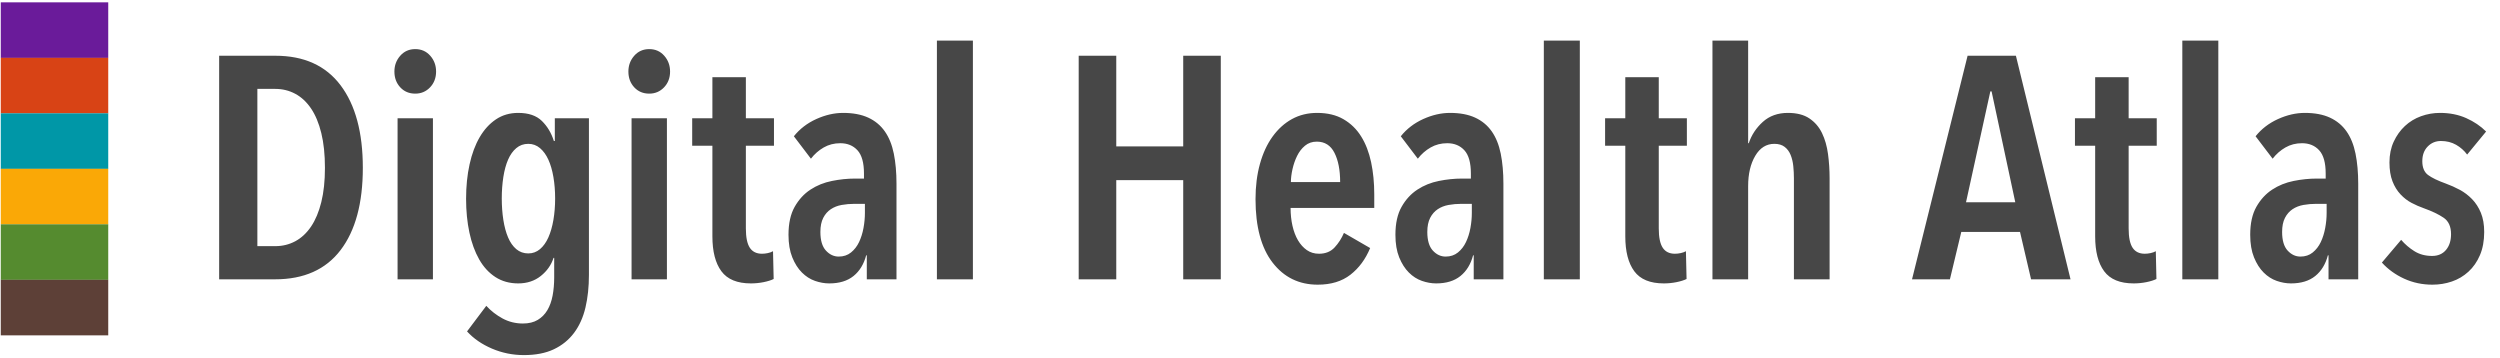
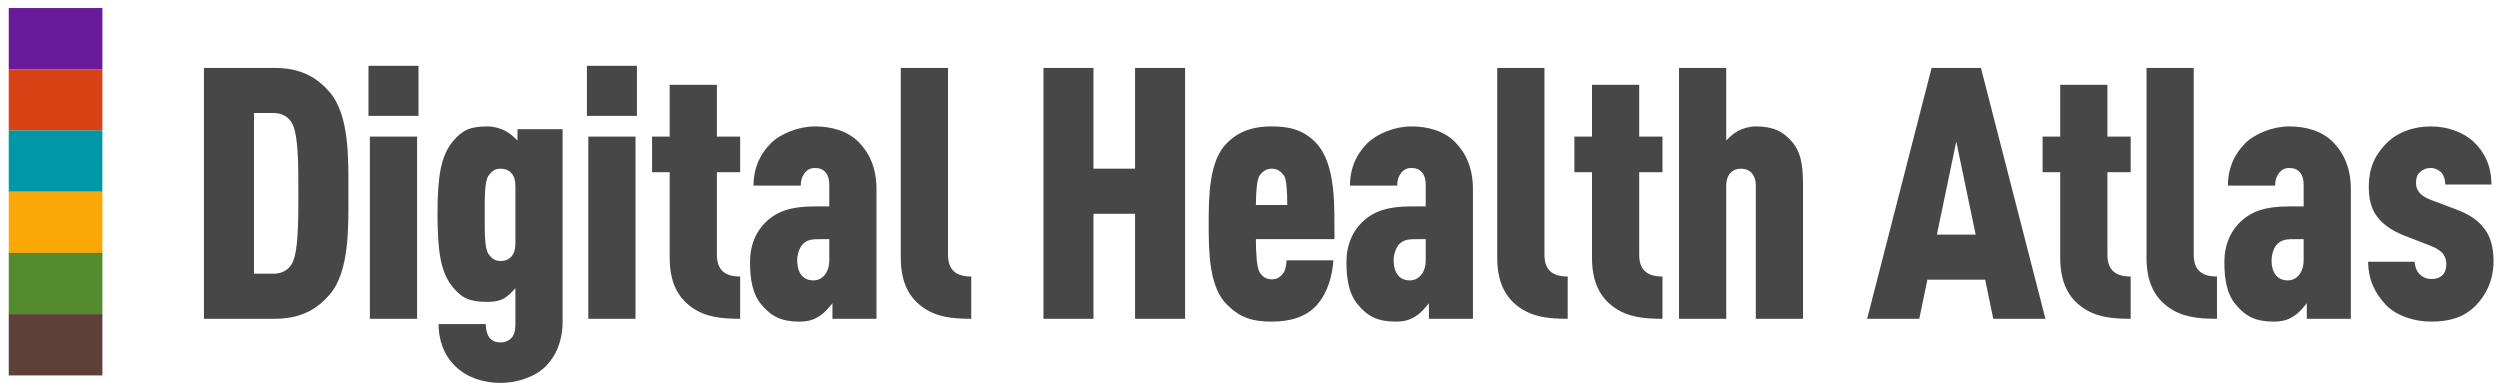
- <svg xmlns="http://www.w3.org/2000/svg" width="168" height="24" viewBox="0 0 168 24">
+ <svg xmlns="http://www.w3.org/2000/svg" width="149" height="23" viewBox="0 0 149 23">
  <g fill="none" fill-rule="evenodd">
-     <path fill="#474747" d="M24.382,11.279 C24.382,13.656 23.884,15.498 22.886,16.807 C21.889,18.115 20.421,18.77 18.483,18.77 L14.727,18.77 L14.727,3.746 L18.504,3.746 C20.428,3.746 21.889,4.407 22.886,5.73 C23.884,7.053 24.382,8.902 24.382,11.279 Z M21.836,11.279 C21.836,10.388 21.755,9.61 21.592,8.945 C21.429,8.28 21.199,7.728 20.902,7.29 C20.605,6.851 20.252,6.522 19.841,6.303 C19.431,6.084 18.985,5.974 18.504,5.974 L17.295,5.974 L17.295,16.541 L18.504,16.541 C18.985,16.541 19.431,16.432 19.841,16.213 C20.252,15.993 20.605,15.664 20.902,15.226 C21.199,14.787 21.429,14.239 21.592,13.581 C21.755,12.923 21.836,12.156 21.836,11.279 Z M29.305,4.807 C29.305,5.231 29.171,5.585 28.902,5.868 C28.633,6.151 28.301,6.292 27.905,6.292 C27.495,6.292 27.159,6.151 26.897,5.868 C26.635,5.585 26.504,5.231 26.504,4.807 C26.504,4.397 26.635,4.043 26.897,3.746 C27.159,3.449 27.495,3.3 27.905,3.3 C28.315,3.3 28.651,3.449 28.913,3.746 C29.175,4.043 29.305,4.397 29.305,4.807 Z M26.717,18.77 L26.717,7.947 L29.093,7.947 L29.093,18.77 L26.717,18.77 Z M39.576,18.473 C39.576,19.279 39.498,20.011 39.342,20.669 C39.187,21.327 38.932,21.892 38.579,22.366 C38.225,22.84 37.772,23.208 37.22,23.47 C36.669,23.732 35.997,23.862 35.205,23.862 C34.455,23.862 33.74,23.717 33.061,23.427 C32.382,23.137 31.824,22.752 31.385,22.271 L32.679,20.552 C32.991,20.892 33.355,21.175 33.772,21.401 C34.19,21.627 34.646,21.74 35.141,21.74 C35.537,21.74 35.869,21.659 36.138,21.496 C36.407,21.334 36.623,21.114 36.785,20.839 C36.948,20.563 37.065,20.237 37.136,19.862 C37.206,19.488 37.242,19.081 37.242,18.642 L37.242,17.327 L37.199,17.327 C37.044,17.808 36.757,18.214 36.34,18.547 C35.923,18.879 35.417,19.045 34.823,19.045 C34.243,19.045 33.733,18.904 33.295,18.621 C32.856,18.338 32.492,17.942 32.202,17.433 C31.912,16.923 31.693,16.322 31.544,15.629 C31.396,14.936 31.321,14.179 31.321,13.358 C31.321,12.524 31.399,11.753 31.555,11.046 C31.71,10.338 31.937,9.73 32.234,9.221 C32.531,8.711 32.895,8.312 33.327,8.022 C33.758,7.732 34.257,7.587 34.823,7.587 C35.516,7.587 36.046,7.767 36.414,8.128 C36.782,8.489 37.051,8.938 37.22,9.475 L37.284,9.475 L37.284,7.947 L39.576,7.947 L39.576,18.473 Z M37.305,13.337 C37.305,12.828 37.266,12.347 37.189,11.894 C37.111,11.442 36.998,11.053 36.849,10.727 C36.701,10.402 36.513,10.144 36.287,9.953 C36.06,9.762 35.799,9.666 35.502,9.666 C35.19,9.666 34.922,9.762 34.695,9.953 C34.469,10.144 34.285,10.402 34.144,10.727 C34.002,11.053 33.896,11.442 33.825,11.894 C33.755,12.347 33.719,12.828 33.719,13.337 C33.719,13.847 33.755,14.328 33.825,14.78 C33.896,15.233 34.002,15.625 34.144,15.958 C34.285,16.29 34.469,16.552 34.695,16.743 C34.922,16.934 35.19,17.03 35.502,17.03 C35.799,17.03 36.06,16.934 36.287,16.743 C36.513,16.552 36.701,16.29 36.849,15.958 C36.998,15.625 37.111,15.233 37.189,14.78 C37.266,14.328 37.305,13.847 37.305,13.337 Z M45.029,4.807 C45.029,5.231 44.895,5.585 44.626,5.868 C44.357,6.151 44.025,6.292 43.629,6.292 C43.219,6.292 42.883,6.151 42.621,5.868 C42.359,5.585 42.228,5.231 42.228,4.807 C42.228,4.397 42.359,4.043 42.621,3.746 C42.883,3.449 43.219,3.3 43.629,3.3 C44.039,3.3 44.375,3.449 44.637,3.746 C44.899,4.043 45.029,4.397 45.029,4.807 Z M42.441,18.77 L42.441,7.947 L44.817,7.947 L44.817,18.77 L42.441,18.77 Z M50.122,9.794 L50.122,15.353 C50.122,15.947 50.211,16.379 50.387,16.648 C50.564,16.916 50.837,17.051 51.204,17.051 C51.332,17.051 51.463,17.037 51.597,17.008 C51.731,16.98 51.848,16.938 51.947,16.881 L51.99,18.748 C51.82,18.833 51.593,18.904 51.311,18.961 C51.028,19.017 50.745,19.045 50.462,19.045 C49.542,19.045 48.881,18.773 48.478,18.228 C48.075,17.684 47.873,16.902 47.873,15.884 L47.873,9.794 L46.515,9.794 L46.515,7.947 L47.873,7.947 L47.873,5.189 L50.122,5.189 L50.122,7.947 L52.011,7.947 L52.011,9.794 L50.122,9.794 Z M58.122,13.698 L57.422,13.698 C57.125,13.698 56.838,13.723 56.563,13.772 C56.287,13.822 56.043,13.917 55.83,14.059 C55.618,14.2 55.448,14.395 55.321,14.642 C55.194,14.89 55.13,15.205 55.13,15.587 C55.13,16.152 55.254,16.57 55.502,16.839 C55.749,17.107 56.036,17.242 56.361,17.242 C56.686,17.242 56.962,17.15 57.188,16.966 C57.415,16.782 57.595,16.549 57.73,16.266 C57.864,15.983 57.963,15.668 58.027,15.321 C58.09,14.975 58.122,14.639 58.122,14.313 L58.122,13.698 Z M58.207,17.157 C58.051,17.751 57.769,18.214 57.358,18.547 C56.948,18.879 56.403,19.045 55.724,19.045 C55.413,19.045 55.095,18.989 54.769,18.876 C54.444,18.763 54.151,18.575 53.889,18.313 C53.627,18.052 53.411,17.712 53.242,17.295 C53.072,16.877 52.987,16.372 52.987,15.778 C52.987,15.014 53.125,14.388 53.401,13.9 C53.677,13.412 54.03,13.026 54.462,12.743 C54.893,12.46 55.374,12.266 55.905,12.16 C56.435,12.053 56.955,12 57.464,12 L58.059,12 L58.059,11.661 C58.059,10.939 57.914,10.42 57.624,10.101 C57.333,9.783 56.948,9.624 56.467,9.624 C56.057,9.624 55.685,9.719 55.353,9.91 C55.021,10.101 54.734,10.352 54.494,10.664 L53.348,9.157 C53.744,8.662 54.246,8.276 54.854,8 C55.463,7.725 56.064,7.587 56.658,7.587 C57.323,7.587 57.885,7.693 58.345,7.905 C58.805,8.117 59.176,8.425 59.459,8.828 C59.742,9.231 59.944,9.73 60.064,10.324 C60.184,10.918 60.244,11.59 60.244,12.34 L60.244,18.77 L58.249,18.77 L58.249,17.157 L58.207,17.157 Z M62.96,18.77 L62.96,2.727 L65.379,2.727 L65.379,18.77 L62.96,18.77 Z M79.512,18.77 L79.512,12.107 L75.013,12.107 L75.013,18.77 L72.488,18.77 L72.488,3.746 L75.013,3.746 L75.013,9.836 L79.512,9.836 L79.512,3.746 L82.037,3.746 L82.037,18.77 L79.512,18.77 Z M86.727,13.974 C86.727,14.398 86.769,14.798 86.854,15.173 C86.939,15.548 87.063,15.873 87.225,16.149 C87.388,16.425 87.586,16.644 87.82,16.807 C88.053,16.969 88.325,17.051 88.637,17.051 C89.075,17.051 89.425,16.909 89.687,16.626 C89.949,16.343 90.157,16.018 90.313,15.65 L92.074,16.669 C91.763,17.419 91.321,18.016 90.748,18.462 C90.175,18.908 89.443,19.13 88.552,19.13 C87.293,19.13 86.281,18.635 85.517,17.645 C84.753,16.655 84.371,15.233 84.371,13.38 C84.371,12.517 84.47,11.728 84.668,11.014 C84.866,10.299 85.149,9.687 85.517,9.178 C85.885,8.669 86.32,8.276 86.822,8 C87.324,7.725 87.887,7.587 88.509,7.587 C89.202,7.587 89.793,7.728 90.281,8.011 C90.769,8.294 91.165,8.679 91.469,9.168 C91.774,9.656 91.996,10.232 92.138,10.897 C92.279,11.562 92.35,12.283 92.35,13.061 L92.35,13.974 L86.727,13.974 Z M90.058,12.234 C90.058,11.427 89.931,10.773 89.676,10.271 C89.422,9.769 89.026,9.518 88.488,9.518 C88.177,9.518 87.912,9.61 87.692,9.794 C87.473,9.977 87.296,10.207 87.162,10.483 C87.027,10.759 86.925,11.056 86.854,11.374 C86.783,11.693 86.748,11.979 86.748,12.234 L90.058,12.234 Z M98.907,13.698 L98.207,13.698 C97.91,13.698 97.623,13.723 97.347,13.772 C97.071,13.822 96.827,13.917 96.615,14.059 C96.403,14.2 96.233,14.395 96.106,14.642 C95.979,14.89 95.915,15.205 95.915,15.587 C95.915,16.152 96.039,16.57 96.286,16.839 C96.534,17.107 96.82,17.242 97.146,17.242 C97.471,17.242 97.747,17.15 97.973,16.966 C98.2,16.782 98.38,16.549 98.514,16.266 C98.649,15.983 98.748,15.668 98.812,15.321 C98.875,14.975 98.907,14.639 98.907,14.313 L98.907,13.698 Z M98.992,17.157 C98.836,17.751 98.553,18.214 98.143,18.547 C97.733,18.879 97.188,19.045 96.509,19.045 C96.198,19.045 95.88,18.989 95.554,18.876 C95.229,18.763 94.935,18.575 94.674,18.313 C94.412,18.052 94.196,17.712 94.026,17.295 C93.857,16.877 93.772,16.372 93.772,15.778 C93.772,15.014 93.91,14.388 94.186,13.9 C94.461,13.412 94.815,13.026 95.247,12.743 C95.678,12.46 96.159,12.266 96.69,12.16 C97.22,12.053 97.74,12 98.249,12 L98.843,12 L98.843,11.661 C98.843,10.939 98.698,10.42 98.408,10.101 C98.118,9.783 97.733,9.624 97.252,9.624 C96.842,9.624 96.47,9.719 96.138,9.91 C95.805,10.101 95.519,10.352 95.278,10.664 L94.133,9.157 C94.529,8.662 95.031,8.276 95.639,8 C96.247,7.725 96.849,7.587 97.443,7.587 C98.108,7.587 98.67,7.693 99.13,7.905 C99.59,8.117 99.961,8.425 100.244,8.828 C100.527,9.231 100.728,9.73 100.849,10.324 C100.969,10.918 101.029,11.59 101.029,12.34 L101.029,18.77 L99.034,18.77 L99.034,17.157 L98.992,17.157 Z M103.745,18.77 L103.745,2.727 L106.164,2.727 L106.164,18.77 L103.745,18.77 Z M111.469,9.794 L111.469,15.353 C111.469,15.947 111.558,16.379 111.735,16.648 C111.911,16.916 112.184,17.051 112.551,17.051 C112.679,17.051 112.81,17.037 112.944,17.008 C113.078,16.98 113.195,16.938 113.294,16.881 L113.337,18.748 C113.167,18.833 112.941,18.904 112.658,18.961 C112.375,19.017 112.092,19.045 111.809,19.045 C110.889,19.045 110.228,18.773 109.825,18.228 C109.422,17.684 109.22,16.902 109.22,15.884 L109.22,9.794 L107.862,9.794 L107.862,7.947 L109.22,7.947 L109.22,5.189 L111.469,5.189 L111.469,7.947 L113.358,7.947 L113.358,9.794 L111.469,9.794 Z M120.551,18.77 L120.551,11.979 C120.551,11.71 120.537,11.438 120.509,11.162 C120.481,10.886 120.421,10.635 120.329,10.409 C120.237,10.183 120.102,10.002 119.925,9.868 C119.749,9.733 119.519,9.666 119.236,9.666 C118.698,9.666 118.27,9.935 117.952,10.473 C117.634,11.01 117.475,11.689 117.475,12.51 L117.475,18.77 L115.077,18.77 L115.077,2.727 L117.475,2.727 L117.475,9.624 L117.517,9.624 C117.701,9.072 118.016,8.595 118.461,8.191 C118.907,7.788 119.469,7.587 120.148,7.587 C120.742,7.587 121.223,7.71 121.591,7.958 C121.959,8.206 122.242,8.534 122.44,8.945 C122.638,9.355 122.772,9.825 122.843,10.356 C122.914,10.886 122.949,11.427 122.949,11.979 L122.949,18.77 L120.551,18.77 Z M136.488,18.77 L135.745,15.587 L131.798,15.587 L131.034,18.77 L128.488,18.77 L132.222,3.746 L135.469,3.746 L139.14,18.77 L136.488,18.77 Z M133.835,6.144 L133.75,6.144 L132.116,13.592 L135.427,13.592 L133.835,6.144 Z M143.045,9.794 L143.045,15.353 C143.045,15.947 143.133,16.379 143.31,16.648 C143.487,16.916 143.759,17.051 144.127,17.051 C144.254,17.051 144.385,17.037 144.519,17.008 C144.654,16.98 144.771,16.938 144.87,16.881 L144.912,18.748 C144.742,18.833 144.516,18.904 144.233,18.961 C143.95,19.017 143.667,19.045 143.384,19.045 C142.465,19.045 141.803,18.773 141.4,18.228 C140.997,17.684 140.795,16.902 140.795,15.884 L140.795,9.794 L139.437,9.794 L139.437,7.947 L140.795,7.947 L140.795,5.189 L143.045,5.189 L143.045,7.947 L144.933,7.947 L144.933,9.794 L143.045,9.794 Z M146.652,18.77 L146.652,2.727 L149.071,2.727 L149.071,18.77 L146.652,18.77 Z M156.35,13.698 L155.649,13.698 C155.352,13.698 155.066,13.723 154.79,13.772 C154.514,13.822 154.27,13.917 154.058,14.059 C153.846,14.2 153.676,14.395 153.549,14.642 C153.421,14.89 153.358,15.205 153.358,15.587 C153.358,16.152 153.481,16.57 153.729,16.839 C153.976,17.107 154.263,17.242 154.588,17.242 C154.914,17.242 155.19,17.15 155.416,16.966 C155.642,16.782 155.823,16.549 155.957,16.266 C156.091,15.983 156.19,15.668 156.254,15.321 C156.318,14.975 156.35,14.639 156.35,14.313 L156.35,13.698 Z M156.434,17.157 C156.279,17.751 155.996,18.214 155.586,18.547 C155.175,18.879 154.631,19.045 153.952,19.045 C153.64,19.045 153.322,18.989 152.997,18.876 C152.671,18.763 152.378,18.575 152.116,18.313 C151.854,18.052 151.639,17.712 151.469,17.295 C151.299,16.877 151.214,16.372 151.214,15.778 C151.214,15.014 151.352,14.388 151.628,13.9 C151.904,13.412 152.258,13.026 152.689,12.743 C153.121,12.46 153.602,12.266 154.132,12.16 C154.663,12.053 155.182,12 155.692,12 L156.286,12 L156.286,11.661 C156.286,10.939 156.141,10.42 155.851,10.101 C155.561,9.783 155.175,9.624 154.694,9.624 C154.284,9.624 153.913,9.719 153.58,9.91 C153.248,10.101 152.961,10.352 152.721,10.664 L151.575,9.157 C151.971,8.662 152.473,8.276 153.082,8 C153.69,7.725 154.291,7.587 154.885,7.587 C155.55,7.587 156.113,7.693 156.572,7.905 C157.032,8.117 157.403,8.425 157.686,8.828 C157.969,9.231 158.171,9.73 158.291,10.324 C158.411,10.918 158.472,11.59 158.472,12.34 L158.472,18.77 L156.477,18.77 L156.477,17.157 L156.434,17.157 Z M165.792,10.388 C165.594,10.119 165.347,9.9 165.05,9.73 C164.753,9.56 164.413,9.475 164.031,9.475 C163.678,9.475 163.38,9.599 163.14,9.847 C162.899,10.094 162.779,10.423 162.779,10.833 C162.779,11.258 162.907,11.565 163.161,11.756 C163.416,11.947 163.819,12.142 164.371,12.34 C164.682,12.453 164.99,12.591 165.294,12.754 C165.598,12.916 165.874,13.125 166.121,13.38 C166.369,13.634 166.567,13.942 166.716,14.303 C166.864,14.664 166.938,15.091 166.938,15.587 C166.938,16.181 166.843,16.701 166.652,17.146 C166.461,17.592 166.203,17.963 165.877,18.26 C165.552,18.557 165.181,18.777 164.763,18.918 C164.346,19.06 163.911,19.13 163.458,19.13 C162.779,19.13 162.146,18.996 161.559,18.727 C160.972,18.458 160.473,18.098 160.063,17.645 L161.357,16.117 C161.612,16.414 161.909,16.669 162.249,16.881 C162.588,17.093 162.984,17.199 163.437,17.199 C163.833,17.199 164.144,17.065 164.371,16.796 C164.597,16.527 164.71,16.174 164.71,15.735 C164.71,15.226 164.544,14.858 164.212,14.632 C163.879,14.405 163.437,14.193 162.885,13.995 C162.602,13.896 162.327,13.776 162.058,13.634 C161.789,13.493 161.541,13.302 161.315,13.061 C161.089,12.821 160.908,12.527 160.774,12.181 C160.64,11.834 160.572,11.413 160.572,10.918 C160.572,10.395 160.668,9.928 160.859,9.518 C161.05,9.107 161.301,8.757 161.612,8.467 C161.923,8.177 162.284,7.958 162.694,7.809 C163.105,7.661 163.529,7.587 163.968,7.587 C164.618,7.587 165.205,7.703 165.729,7.937 C166.252,8.17 166.698,8.471 167.066,8.839 L165.792,10.388 Z" />
-     <g transform="matrix(0 1 1 0 .009 .157)">
-       <polygon fill="#6A1B9A" points="0 .043 3.735 .043 3.735 7.265 0 7.265" />
-       <polygon fill="#D84315" points="3.729 .043 7.464 .043 7.464 7.265 3.729 7.265" />
-       <polygon fill="#0097A7" points="7.458 .043 11.193 .043 11.193 7.265 7.458 7.265" />
-       <polygon fill="#FAA806" points="11.187 .043 14.921 .043 14.921 7.265 11.187 7.265" />
-       <polygon fill="#558B2F" points="14.916 .043 18.65 .043 18.65 7.265 14.916 7.265" />
-       <polygon fill="#5D4037" points="18.645 .043 22.379 .043 22.379 7.265 18.645 7.265" />
+     <path fill="#474747" d="M20.765,11.524 C20.765,13.477 20.849,16.165 19.652,17.551 C18.98,18.328 18.056,19 16.376,19 L12.155,19 L12.155,4.048 L16.376,4.048 C18.056,4.048 18.98,4.72 19.652,5.497 C20.849,6.883 20.765,9.571 20.765,11.524 Z M17.783,11.503 C17.783,9.844 17.783,8.08 17.426,7.387 C17.237,7.009 16.859,6.736 16.313,6.736 L15.137,6.736 L15.137,16.312 L16.313,16.312 C16.859,16.312 17.237,16.039 17.426,15.661 C17.783,14.968 17.783,13.162 17.783,11.503 Z M24.859,19 L22.045,19 L22.045,8.143 L24.859,8.143 L24.859,19 Z M24.943,6.904 L21.961,6.904 L21.961,3.922 L24.943,3.922 L24.943,6.904 Z M33.531,19.147 C33.531,20.365 33.111,21.247 32.502,21.856 C31.872,22.465 30.822,22.822 29.835,22.822 C28.827,22.822 27.84,22.507 27.168,21.856 C26.412,21.142 26.139,20.197 26.139,19.315 L28.953,19.315 C28.953,19.63 29.016,19.903 29.163,20.113 C29.31,20.302 29.52,20.407 29.835,20.407 C30.108,20.407 30.339,20.302 30.507,20.113 C30.654,19.945 30.717,19.693 30.717,19.378 L30.717,17.173 C30.486,17.446 30.276,17.635 30.045,17.782 C29.793,17.929 29.478,17.992 29.058,17.992 C28.008,17.992 27.546,17.782 27,17.131 C26.265,16.249 26.076,14.989 26.076,12.763 C26.076,10.537 26.265,9.298 27,8.416 C27.546,7.765 28.008,7.534 29.058,7.534 C29.415,7.534 29.814,7.639 30.129,7.807 C30.402,7.954 30.633,8.164 30.843,8.374 L30.843,7.702 L33.531,7.702 L33.531,19.147 Z M30.717,14.527 L30.717,11.083 C30.717,10.726 30.633,10.474 30.465,10.306 C30.318,10.138 30.087,10.054 29.835,10.054 C29.478,10.054 29.289,10.222 29.1,10.495 C28.869,10.852 28.89,11.923 28.89,12.805 C28.89,13.687 28.869,14.758 29.1,15.115 C29.289,15.388 29.478,15.556 29.835,15.556 C30.108,15.556 30.318,15.472 30.486,15.283 C30.633,15.115 30.717,14.863 30.717,14.527 Z M37.877,19 L35.063,19 L35.063,8.143 L37.877,8.143 L37.877,19 Z M37.961,6.904 L34.979,6.904 L34.979,3.922 L37.961,3.922 L37.961,6.904 Z M44.113,19 C42.958,19 42.034,18.895 41.215,18.307 C40.417,17.74 39.913,16.837 39.913,15.367 L39.913,10.264 L38.863,10.264 L38.863,8.143 L39.913,8.143 L39.913,5.056 L42.727,5.056 L42.727,8.143 L44.113,8.143 L44.113,10.264 L42.727,10.264 L42.727,15.178 C42.727,16.06 43.168,16.48 44.113,16.48 L44.113,19 Z M52.239,19 L49.614,19 L49.614,18.076 C49.383,18.349 49.173,18.622 48.879,18.811 C48.543,19.042 48.207,19.168 47.64,19.168 C46.59,19.168 45.96,18.874 45.351,18.118 C44.868,17.53 44.7,16.69 44.7,15.619 C44.7,14.59 45.078,13.708 45.792,13.099 C46.359,12.616 47.094,12.301 48.564,12.301 L49.425,12.301 L49.425,10.999 C49.425,10.369 49.11,10.012 48.585,10.012 C48.291,10.012 48.123,10.117 47.976,10.285 C47.808,10.495 47.724,10.747 47.724,11.062 L44.91,11.062 C44.91,10.138 45.204,9.298 45.939,8.542 C46.506,7.975 47.577,7.534 48.564,7.534 C49.53,7.534 50.496,7.786 51.168,8.458 C51.798,9.088 52.239,9.991 52.239,11.272 L52.239,19 Z M49.425,15.493 L49.425,14.254 L48.942,14.254 C48.48,14.254 48.165,14.254 47.871,14.527 C47.64,14.737 47.514,15.199 47.514,15.493 C47.514,16.312 47.892,16.711 48.48,16.711 C48.984,16.711 49.425,16.291 49.425,15.493 Z M57.887,19 C56.732,19 55.808,18.895 54.989,18.307 C54.191,17.74 53.687,16.837 53.687,15.367 L53.687,4.048 L56.501,4.048 L56.501,15.178 C56.501,16.06 56.942,16.48 57.887,16.48 L57.887,19 Z M70.632,19 L67.65,19 L67.65,12.742 L65.172,12.742 L65.172,19 L62.19,19 L62.19,4.048 L65.172,4.048 L65.172,10.054 L67.65,10.054 L67.65,4.048 L70.632,4.048 L70.632,19 Z M79.535,14.254 L74.852,14.254 C74.852,15.01 74.894,15.892 75.062,16.207 C75.209,16.459 75.44,16.648 75.797,16.648 C76.154,16.648 76.343,16.48 76.532,16.207 C76.616,16.06 76.679,15.682 76.679,15.514 L79.472,15.514 C79.409,16.396 79.157,17.425 78.464,18.202 C77.834,18.895 76.889,19.168 75.797,19.168 C74.663,19.168 73.949,18.958 73.151,18.181 C72.059,17.131 72.038,15.052 72.038,13.351 C72.038,11.65 72.059,9.55 73.151,8.5 C73.949,7.723 74.852,7.534 75.797,7.534 C76.784,7.534 77.645,7.702 78.422,8.5 C79.682,9.823 79.514,12.448 79.535,14.254 Z M76.721,12.217 C76.721,11.461 76.679,10.705 76.532,10.474 C76.364,10.243 76.154,10.054 75.797,10.054 C75.44,10.054 75.23,10.243 75.062,10.474 C74.915,10.705 74.852,11.461 74.852,12.217 L76.721,12.217 Z M87.787,19 L85.162,19 L85.162,18.076 C84.931,18.349 84.721,18.622 84.427,18.811 C84.091,19.042 83.755,19.168 83.188,19.168 C82.138,19.168 81.508,18.874 80.899,18.118 C80.416,17.53 80.248,16.69 80.248,15.619 C80.248,14.59 80.626,13.708 81.34,13.099 C81.907,12.616 82.642,12.301 84.112,12.301 L84.973,12.301 L84.973,10.999 C84.973,10.369 84.658,10.012 84.133,10.012 C83.839,10.012 83.671,10.117 83.524,10.285 C83.356,10.495 83.272,10.747 83.272,11.062 L80.458,11.062 C80.458,10.138 80.752,9.298 81.487,8.542 C82.054,7.975 83.125,7.534 84.112,7.534 C85.078,7.534 86.044,7.786 86.716,8.458 C87.346,9.088 87.787,9.991 87.787,11.272 L87.787,19 Z M84.973,15.493 L84.973,14.254 L84.49,14.254 C84.028,14.254 83.713,14.254 83.419,14.527 C83.188,14.737 83.062,15.199 83.062,15.493 C83.062,16.312 83.44,16.711 84.028,16.711 C84.532,16.711 84.973,16.291 84.973,15.493 Z M93.435,19 C92.28,19 91.356,18.895 90.537,18.307 C89.739,17.74 89.235,16.837 89.235,15.367 L89.235,4.048 L92.049,4.048 L92.049,15.178 C92.049,16.06 92.49,16.48 93.435,16.48 L93.435,19 Z M99.083,19 C97.928,19 97.004,18.895 96.185,18.307 C95.387,17.74 94.883,16.837 94.883,15.367 L94.883,10.264 L93.833,10.264 L93.833,8.143 L94.883,8.143 L94.883,5.056 L97.697,5.056 L97.697,8.143 L99.083,8.143 L99.083,10.264 L97.697,10.264 L97.697,15.178 C97.697,16.06 98.138,16.48 99.083,16.48 L99.083,19 Z M107.461,19 L104.647,19 L104.647,11.083 C104.647,10.39 104.269,10.054 103.765,10.054 C103.261,10.054 102.883,10.39 102.883,11.083 L102.883,19 L100.069,19 L100.069,4.048 L102.883,4.048 L102.883,8.374 C103.093,8.143 103.324,7.954 103.576,7.807 C103.891,7.639 104.29,7.534 104.647,7.534 C105.676,7.534 106.285,7.828 106.831,8.479 C107.272,9.025 107.461,9.634 107.461,11.041 L107.461,19 Z M121.907,19 L118.799,19 L118.316,16.669 L114.872,16.669 L114.389,19 L111.281,19 L115.124,4.048 L118.064,4.048 L121.907,19 Z M117.749,13.981 L116.594,8.437 L115.439,13.981 L117.749,13.981 Z M126.988,19 C125.833,19 124.909,18.895 124.09,18.307 C123.292,17.74 122.788,16.837 122.788,15.367 L122.788,10.264 L121.738,10.264 L121.738,8.143 L122.788,8.143 L122.788,5.056 L125.602,5.056 L125.602,8.143 L126.988,8.143 L126.988,10.264 L125.602,10.264 L125.602,15.178 C125.602,16.06 126.043,16.48 126.988,16.48 L126.988,19 Z M132.132,19 C130.977,19 130.053,18.895 129.234,18.307 C128.436,17.74 127.932,16.837 127.932,15.367 L127.932,4.048 L130.746,4.048 L130.746,15.178 C130.746,16.06 131.187,16.48 132.132,16.48 L132.132,19 Z M140.111,19 L137.486,19 L137.486,18.076 C137.255,18.349 137.045,18.622 136.751,18.811 C136.415,19.042 136.079,19.168 135.512,19.168 C134.462,19.168 133.832,18.874 133.223,18.118 C132.74,17.53 132.572,16.69 132.572,15.619 C132.572,14.59 132.95,13.708 133.664,13.099 C134.231,12.616 134.966,12.301 136.436,12.301 L137.297,12.301 L137.297,10.999 C137.297,10.369 136.982,10.012 136.457,10.012 C136.163,10.012 135.995,10.117 135.848,10.285 C135.68,10.495 135.596,10.747 135.596,11.062 L132.782,11.062 C132.782,10.138 133.076,9.298 133.811,8.542 C134.378,7.975 135.449,7.534 136.436,7.534 C137.402,7.534 138.368,7.786 139.04,8.458 C139.67,9.088 140.111,9.991 140.111,11.272 L140.111,19 Z M137.297,15.493 L137.297,14.254 L136.814,14.254 C136.352,14.254 136.037,14.254 135.743,14.527 C135.512,14.737 135.386,15.199 135.386,15.493 C135.386,16.312 135.764,16.711 136.352,16.711 C136.856,16.711 137.297,16.291 137.297,15.493 Z M148.615,15.535 C148.615,16.774 148.132,17.614 147.544,18.223 C146.809,18.958 145.906,19.168 144.898,19.168 C143.89,19.168 142.84,18.832 142.21,18.181 C141.559,17.488 141.16,16.732 141.139,15.598 L143.911,15.598 C143.932,15.913 144.037,16.165 144.205,16.333 C144.373,16.522 144.646,16.627 144.898,16.627 C145.192,16.627 145.36,16.585 145.57,16.396 C145.717,16.27 145.801,15.997 145.801,15.766 C145.801,15.535 145.759,15.346 145.612,15.136 C145.444,14.926 145.192,14.779 144.877,14.653 L143.302,14.044 C142.504,13.729 141.916,13.309 141.559,12.742 C141.307,12.322 141.181,11.818 141.181,11.167 C141.181,9.949 141.58,9.214 142.21,8.563 C142.882,7.87 143.869,7.534 144.877,7.534 C145.864,7.534 146.809,7.87 147.439,8.458 C148.048,9.046 148.489,9.844 148.489,10.999 L145.738,10.999 C145.738,10.705 145.654,10.453 145.507,10.285 C145.339,10.117 145.108,10.012 144.877,10.012 C144.604,10.012 144.373,10.117 144.226,10.264 C144.058,10.411 143.995,10.621 143.995,10.894 C143.995,11.104 144.037,11.251 144.142,11.398 C144.268,11.608 144.52,11.776 144.856,11.902 L146.41,12.49 C147.208,12.784 147.733,13.162 148.111,13.687 C148.405,14.086 148.615,14.695 148.615,15.535 Z" />
+     <g transform="matrix(0 1 1 0 .478 .478)">
+       <polygon fill="#6A1B9A" points="0 .043 3.654 .043 3.654 5.625 0 5.625" />
+       <polygon fill="#D84315" points="3.648 .043 7.303 .043 7.303 5.625 3.648 5.625" />
+       <polygon fill="#0097A7" points="7.297 .043 10.951 .043 10.951 5.623 7.297 5.623" />
+       <polygon fill="#FAA806" points="10.945 .043 14.6 .043 14.6 5.625 10.945 5.625" />
+       <polygon fill="#558B2F" points="14.594 .043 18.248 .043 18.248 5.625 14.594 5.625" />
+       <polygon fill="#5D4037" points="18.242 .043 21.897 .043 21.897 5.625 18.242 5.625" />
    </g>
  </g>
</svg>
